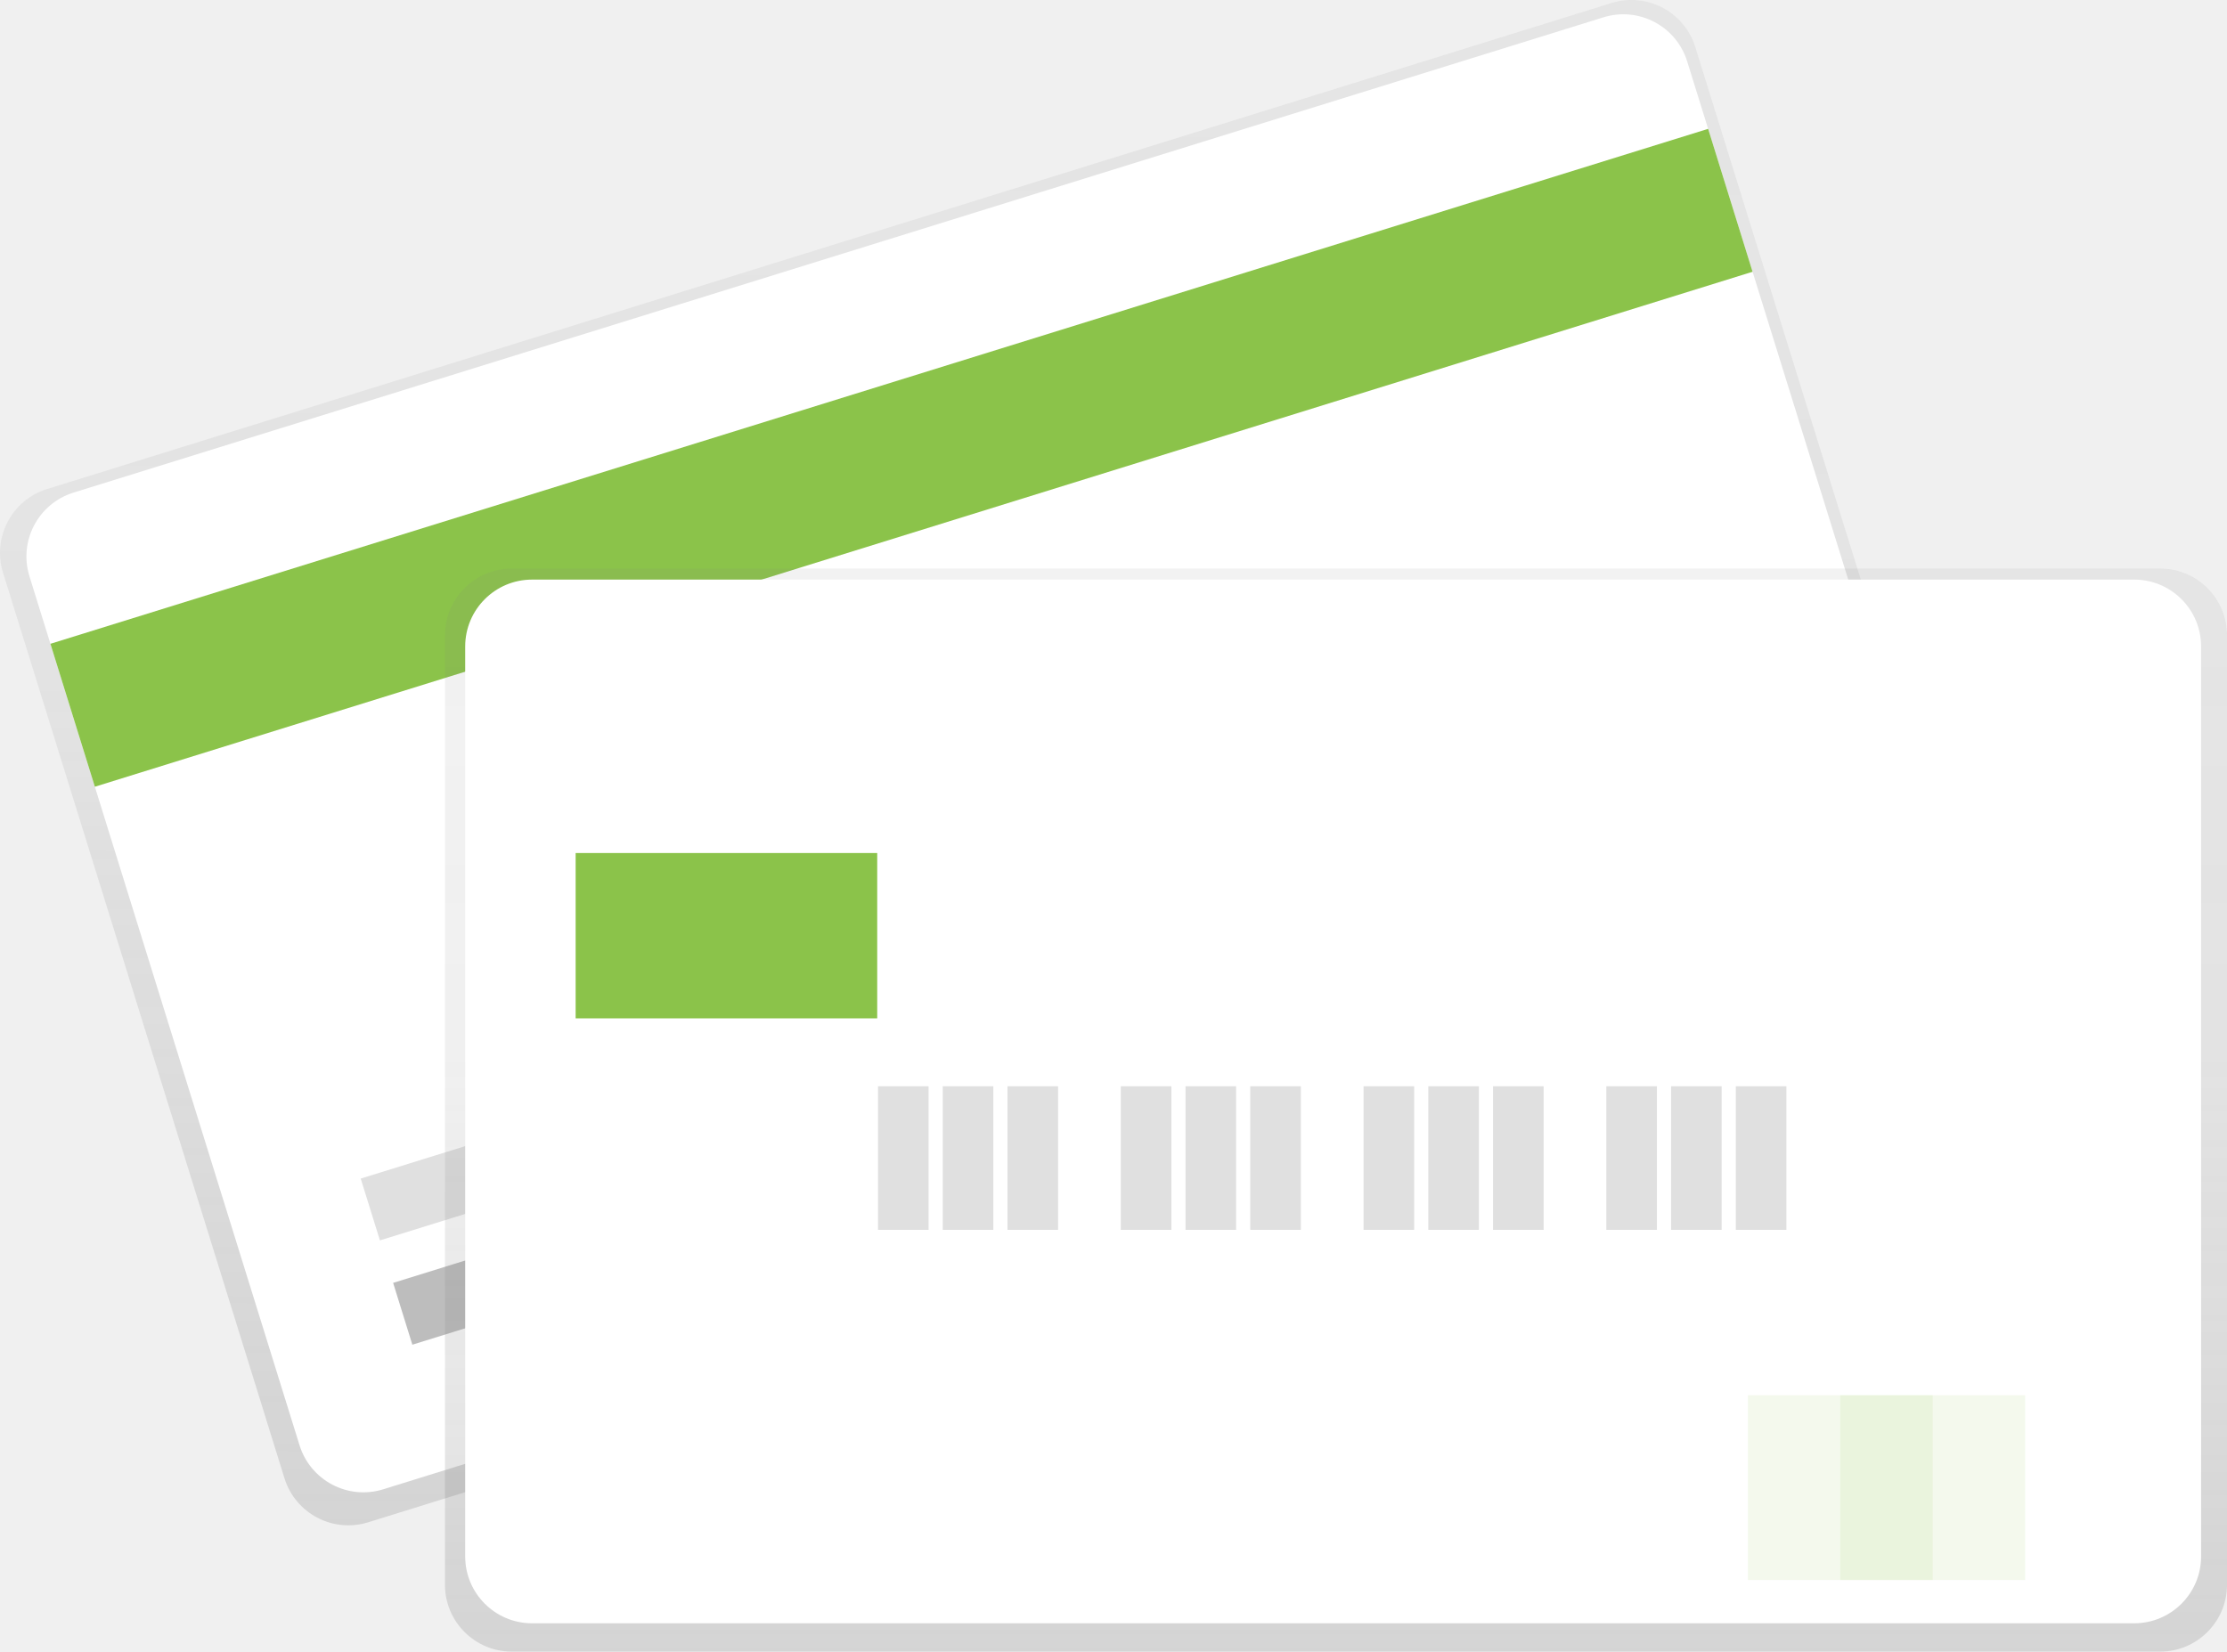
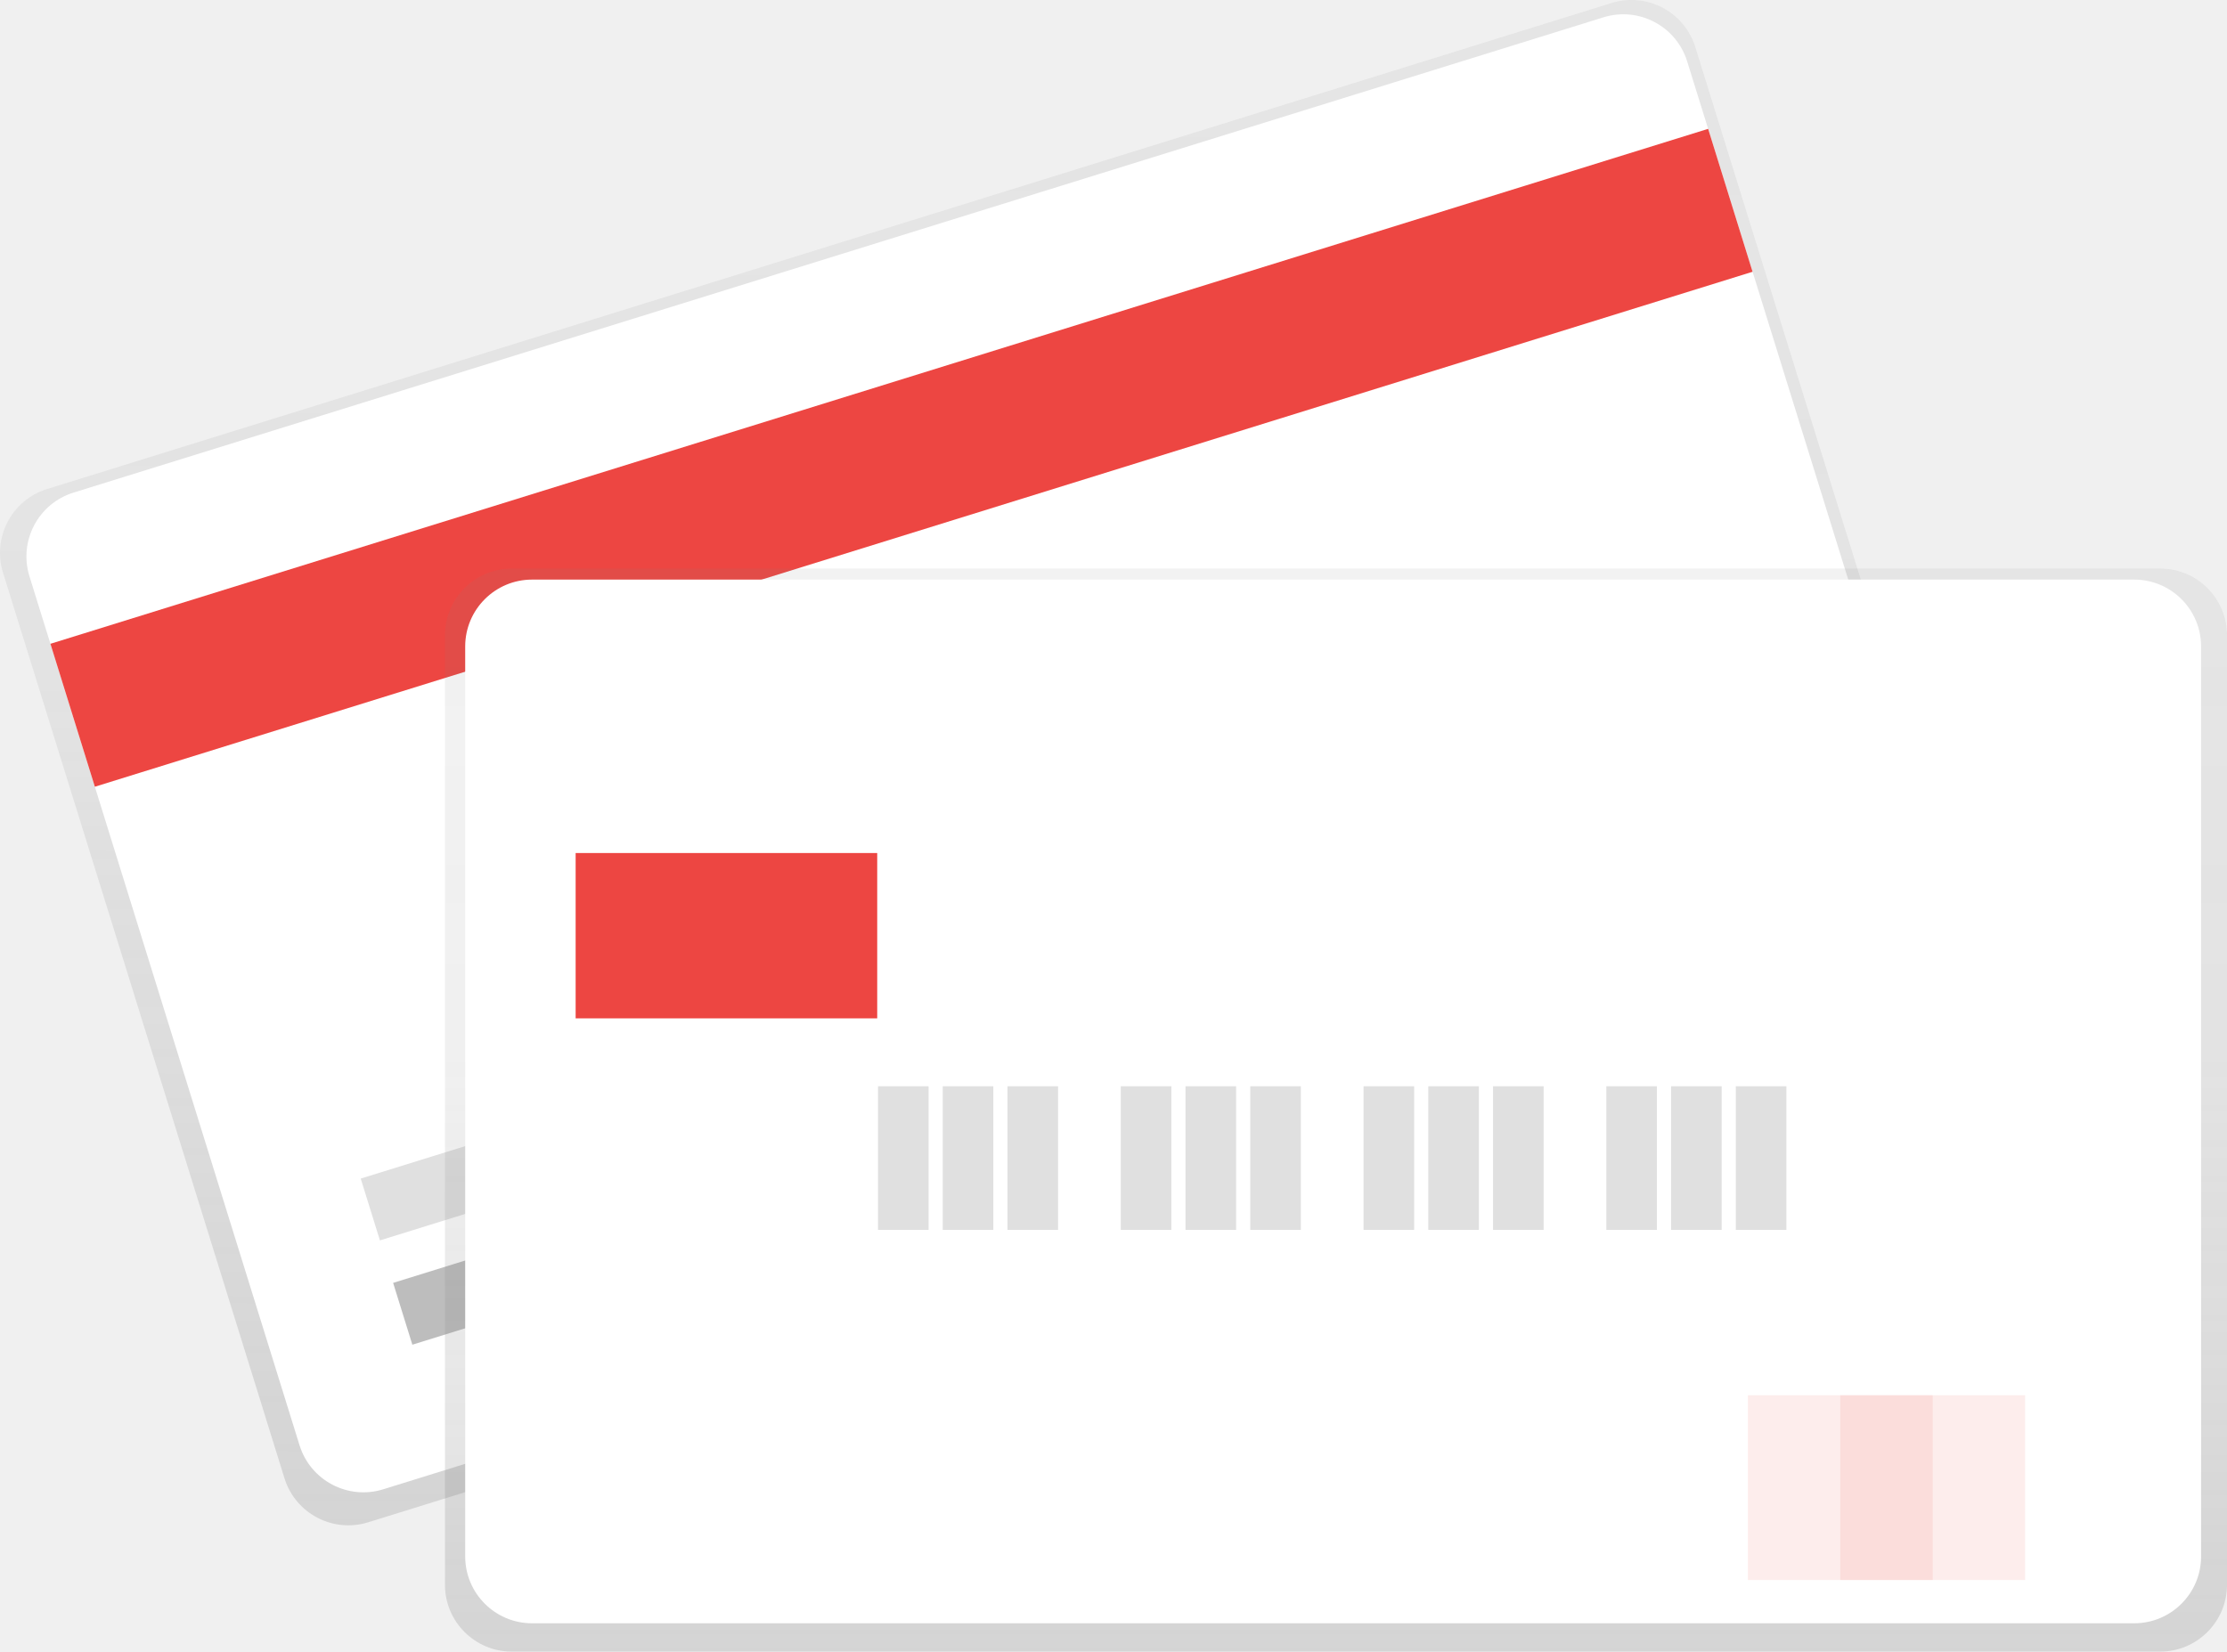
<svg xmlns="http://www.w3.org/2000/svg" xmlns:xlink="http://www.w3.org/1999/xlink" id="f1410098-b6ef-424e-beee-8c1519bc1d1f" data-name="Layer 1" width="915.688" height="679.276" viewBox="0 0 915.688 679.276">
  <defs>
    <linearGradient id="b5076013-d6c0-4649-8f63-d536232108ef" x1="549.234" y1="734.772" x2="549.234" y2="126.569" gradientTransform="matrix(0.97485, 0.30762, -0.30291, 0.99, 144.203, -171.2892)" gradientUnits="userSpaceOnUse">
      <stop offset="0" stop-color="gray" stop-opacity="0.25" />
      <stop offset="0.535" stop-color="gray" stop-opacity="0.12" />
      <stop offset="1" stop-color="gray" stop-opacity="0.1" />
    </linearGradient>
    <linearGradient id="be72c466-93ff-4e9c-a64c-30b94918ee69" x1="549.323" y1="679.276" x2="549.323" y2="233.836" gradientTransform="matrix(1, 0, 0, 1, 0, 0)" xlink:href="#b5076013-d6c0-4649-8f63-d536232108ef" />
  </defs>
  <rect x="184.857" y="201.53" width="728.622" height="445.002" rx="27.5" transform="translate(-243.2458 71.69262) rotate(-17.2615)" fill="url(#b5076013-d6c0-4649-8f63-d536232108ef)" />
  <rect x="193.72" y="205.56" width="713.756" height="429.252" rx="27.5" transform="translate(-242.0406 71.94381) rotate(-17.2615)" fill="#fff" />
-   <rect x="155.952" y="267.861" width="713.756" height="61.559" transform="translate(-207.6751 55.26252) rotate(-17.2615)" fill="#8bc34a" />
+   <rect x="155.952" y="267.861" width="713.756" height="61.559" transform="translate(-207.6751 55.26252) rotate(-17.2615)" fill="#ed4642" />
  <rect x="303.669" y="610.488" width="181.351" height="26.62" transform="translate(-309.4966 34.74867) rotate(-17.2615)" fill="#bdbdbd" />
  <rect x="287.342" y="547.841" width="314.452" height="26.62" transform="translate(-288.6453 46.83008) rotate(-17.2615)" fill="#e0e0e0" />
  <rect x="182.958" y="233.836" width="732.73" height="445.44" rx="27.5" fill="url(#be72c466-93ff-4e9c-a64c-30b94918ee69)" />
  <rect x="191.277" y="238.378" width="713.756" height="429.252" rx="27.5" fill="#fff" />
  <rect x="361.013" y="446.76" width="20.797" height="59.064" fill="#e0e0e0" />
  <rect x="387.633" y="446.76" width="20.797" height="59.064" fill="#e0e0e0" />
  <rect x="414.253" y="446.76" width="20.797" height="59.064" fill="#e0e0e0" />
  <rect x="460.839" y="446.76" width="20.797" height="59.064" fill="#e0e0e0" />
  <rect x="487.459" y="446.76" width="20.797" height="59.064" fill="#e0e0e0" />
  <rect x="514.079" y="446.76" width="20.797" height="59.064" fill="#e0e0e0" />
  <rect x="560.665" y="446.76" width="20.797" height="59.064" fill="#e0e0e0" />
  <rect x="587.285" y="446.76" width="20.797" height="59.064" fill="#e0e0e0" />
  <rect x="613.905" y="446.76" width="20.797" height="59.064" fill="#e0e0e0" />
  <rect x="660.491" y="446.76" width="20.797" height="59.064" fill="#e0e0e0" />
  <rect x="687.111" y="446.76" width="20.797" height="59.064" fill="#e0e0e0" />
  <rect x="713.731" y="446.76" width="20.797" height="59.064" fill="#e0e0e0" />
-   <rect x="236.688" y="350.836" width="124" height="68" fill="#8bc34a" />
-   <rect x="718.688" y="573.836" width="76" height="76" fill="#8bc34a" opacity="0.1" />
-   <rect x="756.688" y="573.836" width="76" height="76" fill="#8bc34a" opacity="0.1" />
+   <rect x="236.688" y="350.836" width="124" height="68" fill="#ed4642" />
+   <rect x="718.688" y="573.836" width="76" height="76" fill="#ed4642" opacity="0.1" />
+   <rect x="756.688" y="573.836" width="76" height="76" fill="#ed4642" opacity="0.1" />
</svg>
